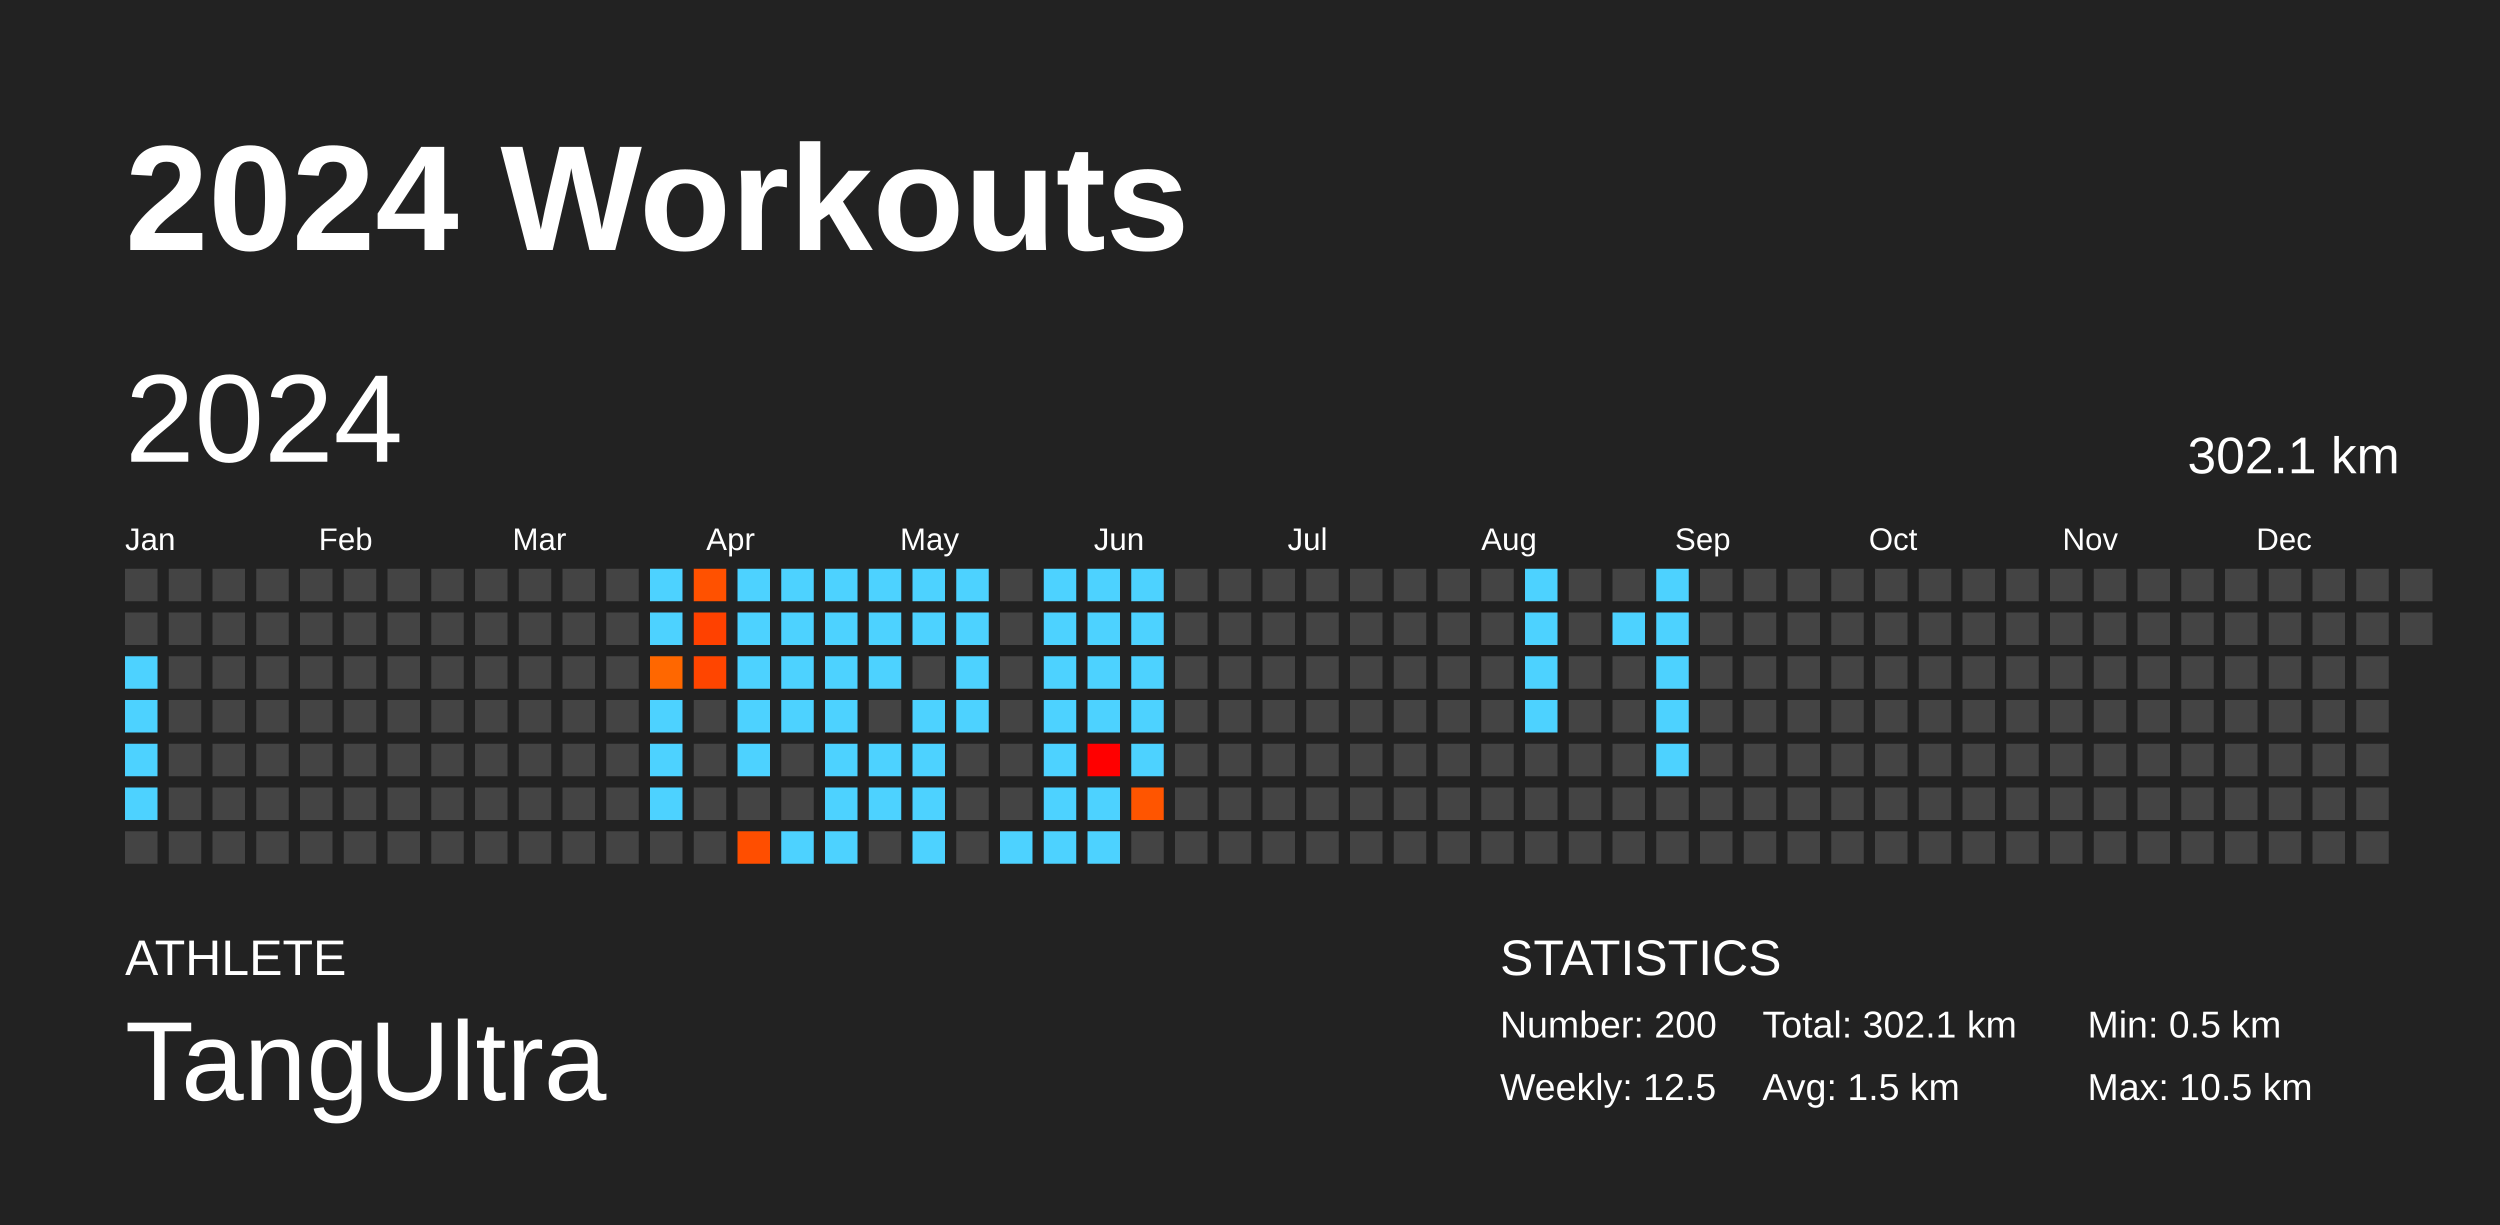
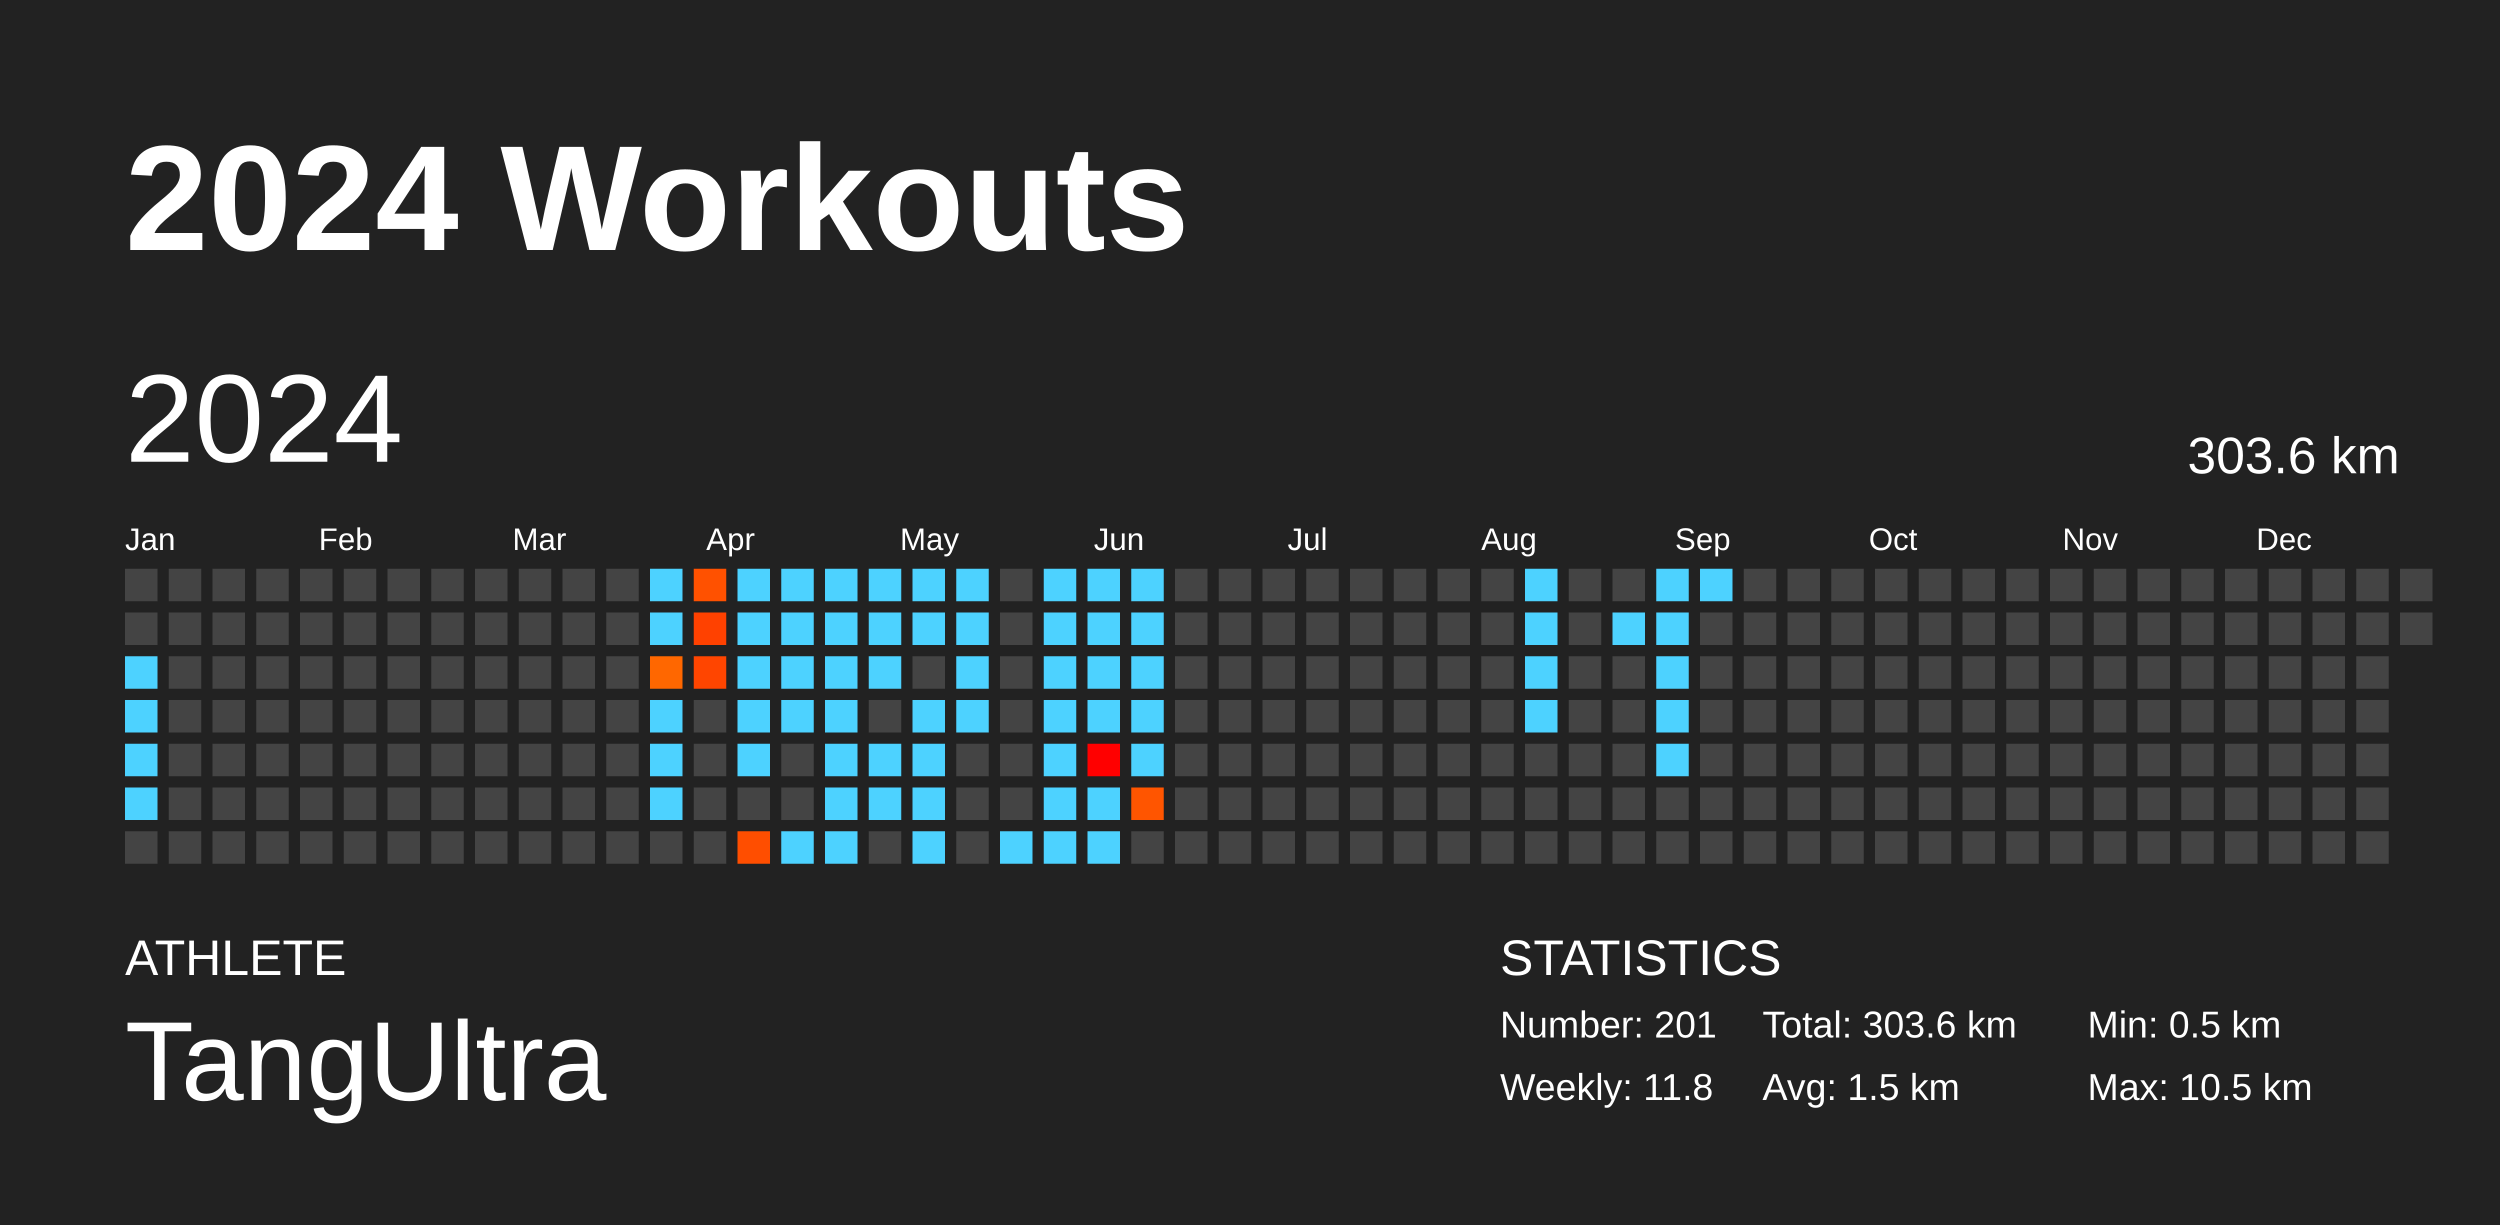
<svg xmlns="http://www.w3.org/2000/svg" baseProfile="full" height="98mm" version="1.1" viewBox="0,0,200,98" width="200mm">
  <defs />
  <rect fill="#222222" height="98" width="200" x="0" y="0" />
  <text fill="#FFFFFF" style="font-size:12px; font-family:Arial; font-weight:bold;" x="10" y="20">2024 Workouts</text>
  <text fill="#FFFFFF" style="font-size:4px; font-family:Arial" x="10" y="78">ATHLETE</text>
  <text fill="#FFFFFF" style="font-size:9px; font-family:Arial" x="10" y="88">TangUltra</text>
  <text fill="#FFFFFF" style="font-size:4px; font-family:Arial" x="120" y="78">STATISTICS</text>
-   <text fill="#FFFFFF" style="font-size:3px; font-family:Arial" x="120" y="83">Number: 200</text>
-   <text fill="#FFFFFF" style="font-size:3px; font-family:Arial" x="120" y="88">Weekly: 12.5</text>
-   <text fill="#FFFFFF" style="font-size:3px; font-family:Arial" x="141" y="83">Total: 302.1 km</text>
+   <text fill="#FFFFFF" style="font-size:3px; font-family:Arial" x="120" y="83">Number: 201</text>
+   <text fill="#FFFFFF" style="font-size:3px; font-family:Arial" x="120" y="88">Weekly: 11.8</text>
+   <text fill="#FFFFFF" style="font-size:3px; font-family:Arial" x="141" y="83">Total: 303.6 km</text>
  <text fill="#FFFFFF" style="font-size:3px; font-family:Arial" x="141" y="88">Avg: 1.5 km</text>
  <text fill="#FFFFFF" style="font-size:3px; font-family:Arial" x="167" y="83">Min: 0.5 km</text>
  <text fill="#FFFFFF" style="font-size:3px; font-family:Arial" x="167" y="88">Max: 10.5 km</text>
  <text dominant-baseline="hanging" fill="#FFFFFF" style="font-size:10.0px; font-family:Arial;" x="10" y="30">2024</text>
-   <text dominant-baseline="hanging" fill="#FFFFFF" style="font-size:4.125px; font-family:Arial;" x="175" y="35">302.1 km</text>
+   <text dominant-baseline="hanging" fill="#FFFFFF" style="font-size:4.125px; font-family:Arial;" x="175" y="35">303.6 km</text>
  <text fill="#FFFFFF" style="font-size:2.5px; font-family:Arial" x="10.0" y="44">Jan</text>
  <text fill="#FFFFFF" style="font-size:2.5px; font-family:Arial" x="25.5" y="44">Feb</text>
  <text fill="#FFFFFF" style="font-size:2.5px; font-family:Arial" x="41.0" y="44">Mar</text>
  <text fill="#FFFFFF" style="font-size:2.5px; font-family:Arial" x="56.5" y="44">Apr</text>
  <text fill="#FFFFFF" style="font-size:2.5px; font-family:Arial" x="72.0" y="44">May</text>
  <text fill="#FFFFFF" style="font-size:2.5px; font-family:Arial" x="87.5" y="44">Jun</text>
  <text fill="#FFFFFF" style="font-size:2.5px; font-family:Arial" x="103.0" y="44">Jul</text>
  <text fill="#FFFFFF" style="font-size:2.5px; font-family:Arial" x="118.5" y="44">Aug</text>
  <text fill="#FFFFFF" style="font-size:2.5px; font-family:Arial" x="134.0" y="44">Sep</text>
  <text fill="#FFFFFF" style="font-size:2.5px; font-family:Arial" x="149.5" y="44">Oct</text>
  <text fill="#FFFFFF" style="font-size:2.5px; font-family:Arial" x="165.0" y="44">Nov</text>
  <text fill="#FFFFFF" style="font-size:2.5px; font-family:Arial" x="180.5" y="44">Dec</text>
  <rect fill="#444444" height="2.6" width="2.6" x="10.0" y="45.5" />
  <rect fill="#444444" height="2.6" width="2.6" x="10.0" y="49.0" />
  <rect fill="#4dd2ff" height="2.6" width="2.6" x="10.0" y="52.5" />
  <rect fill="#4dd2ff" height="2.6" width="2.6" x="10.0" y="56.0" />
  <rect fill="#4dd2ff" height="2.6" width="2.6" x="10.0" y="59.5" />
  <rect fill="#4dd2ff" height="2.6" width="2.6" x="10.0" y="63.0" />
  <rect fill="#444444" height="2.6" width="2.6" x="10.0" y="66.5" />
  <rect fill="#444444" height="2.6" width="2.6" x="13.5" y="45.5" />
  <rect fill="#444444" height="2.6" width="2.6" x="13.5" y="49.0" />
  <rect fill="#444444" height="2.6" width="2.6" x="13.5" y="52.5" />
  <rect fill="#444444" height="2.6" width="2.6" x="13.5" y="56.0" />
  <rect fill="#444444" height="2.6" width="2.6" x="13.5" y="59.5" />
  <rect fill="#444444" height="2.6" width="2.6" x="13.5" y="63.0" />
  <rect fill="#444444" height="2.6" width="2.6" x="13.5" y="66.5" />
  <rect fill="#444444" height="2.6" width="2.6" x="17.0" y="45.5" />
  <rect fill="#444444" height="2.6" width="2.6" x="17.0" y="49.0" />
  <rect fill="#444444" height="2.6" width="2.6" x="17.0" y="52.5" />
  <rect fill="#444444" height="2.6" width="2.6" x="17.0" y="56.0" />
  <rect fill="#444444" height="2.6" width="2.6" x="17.0" y="59.5" />
  <rect fill="#444444" height="2.6" width="2.6" x="17.0" y="63.0" />
  <rect fill="#444444" height="2.6" width="2.6" x="17.0" y="66.5" />
  <rect fill="#444444" height="2.6" width="2.6" x="20.5" y="45.5" />
  <rect fill="#444444" height="2.6" width="2.6" x="20.5" y="49.0" />
  <rect fill="#444444" height="2.6" width="2.6" x="20.5" y="52.5" />
  <rect fill="#444444" height="2.6" width="2.6" x="20.5" y="56.0" />
  <rect fill="#444444" height="2.6" width="2.6" x="20.5" y="59.5" />
  <rect fill="#444444" height="2.6" width="2.6" x="20.5" y="63.0" />
  <rect fill="#444444" height="2.6" width="2.6" x="20.5" y="66.5" />
  <rect fill="#444444" height="2.6" width="2.6" x="24.0" y="45.5" />
  <rect fill="#444444" height="2.6" width="2.6" x="24.0" y="49.0" />
  <rect fill="#444444" height="2.6" width="2.6" x="24.0" y="52.5" />
  <rect fill="#444444" height="2.6" width="2.6" x="24.0" y="56.0" />
  <rect fill="#444444" height="2.6" width="2.6" x="24.0" y="59.5" />
  <rect fill="#444444" height="2.6" width="2.6" x="24.0" y="63.0" />
  <rect fill="#444444" height="2.6" width="2.6" x="24.0" y="66.5" />
  <rect fill="#444444" height="2.6" width="2.6" x="27.5" y="45.5" />
  <rect fill="#444444" height="2.6" width="2.6" x="27.5" y="49.0" />
  <rect fill="#444444" height="2.6" width="2.6" x="27.5" y="52.5" />
  <rect fill="#444444" height="2.6" width="2.6" x="27.5" y="56.0" />
  <rect fill="#444444" height="2.6" width="2.6" x="27.5" y="59.5" />
  <rect fill="#444444" height="2.6" width="2.6" x="27.5" y="63.0" />
  <rect fill="#444444" height="2.6" width="2.6" x="27.5" y="66.5" />
  <rect fill="#444444" height="2.6" width="2.6" x="31.0" y="45.5" />
  <rect fill="#444444" height="2.6" width="2.6" x="31.0" y="49.0" />
  <rect fill="#444444" height="2.6" width="2.6" x="31.0" y="52.5" />
  <rect fill="#444444" height="2.6" width="2.6" x="31.0" y="56.0" />
  <rect fill="#444444" height="2.6" width="2.6" x="31.0" y="59.5" />
  <rect fill="#444444" height="2.6" width="2.6" x="31.0" y="63.0" />
  <rect fill="#444444" height="2.6" width="2.6" x="31.0" y="66.5" />
  <rect fill="#444444" height="2.6" width="2.6" x="34.5" y="45.5" />
  <rect fill="#444444" height="2.6" width="2.6" x="34.5" y="49.0" />
  <rect fill="#444444" height="2.6" width="2.6" x="34.5" y="52.5" />
  <rect fill="#444444" height="2.6" width="2.6" x="34.5" y="56.0" />
  <rect fill="#444444" height="2.6" width="2.6" x="34.5" y="59.5" />
  <rect fill="#444444" height="2.6" width="2.6" x="34.5" y="63.0" />
  <rect fill="#444444" height="2.6" width="2.6" x="34.5" y="66.5" />
  <rect fill="#444444" height="2.6" width="2.6" x="38.0" y="45.5" />
  <rect fill="#444444" height="2.6" width="2.6" x="38.0" y="49.0" />
  <rect fill="#444444" height="2.6" width="2.6" x="38.0" y="52.5" />
  <rect fill="#444444" height="2.6" width="2.6" x="38.0" y="56.0" />
  <rect fill="#444444" height="2.6" width="2.6" x="38.0" y="59.5" />
  <rect fill="#444444" height="2.6" width="2.6" x="38.0" y="63.0" />
  <rect fill="#444444" height="2.6" width="2.6" x="38.0" y="66.5" />
  <rect fill="#444444" height="2.6" width="2.6" x="41.5" y="45.5" />
  <rect fill="#444444" height="2.6" width="2.6" x="41.5" y="49.0" />
  <rect fill="#444444" height="2.6" width="2.6" x="41.5" y="52.5" />
  <rect fill="#444444" height="2.6" width="2.6" x="41.5" y="56.0" />
  <rect fill="#444444" height="2.6" width="2.6" x="41.5" y="59.5" />
  <rect fill="#444444" height="2.6" width="2.6" x="41.5" y="63.0" />
  <rect fill="#444444" height="2.6" width="2.6" x="41.5" y="66.5" />
  <rect fill="#444444" height="2.6" width="2.6" x="45.0" y="45.5" />
  <rect fill="#444444" height="2.6" width="2.6" x="45.0" y="49.0" />
  <rect fill="#444444" height="2.6" width="2.6" x="45.0" y="52.5" />
  <rect fill="#444444" height="2.6" width="2.6" x="45.0" y="56.0" />
  <rect fill="#444444" height="2.6" width="2.6" x="45.0" y="59.5" />
  <rect fill="#444444" height="2.6" width="2.6" x="45.0" y="63.0" />
  <rect fill="#444444" height="2.6" width="2.6" x="45.0" y="66.5" />
  <rect fill="#444444" height="2.6" width="2.6" x="48.5" y="45.5" />
  <rect fill="#444444" height="2.6" width="2.6" x="48.5" y="49.0" />
  <rect fill="#444444" height="2.6" width="2.6" x="48.5" y="52.5" />
  <rect fill="#444444" height="2.6" width="2.6" x="48.5" y="56.0" />
  <rect fill="#444444" height="2.6" width="2.6" x="48.5" y="59.5" />
  <rect fill="#444444" height="2.6" width="2.6" x="48.5" y="63.0" />
  <rect fill="#444444" height="2.6" width="2.6" x="48.5" y="66.5" />
  <rect fill="#4dd2ff" height="2.6" width="2.6" x="52.0" y="45.5" />
  <rect fill="#4dd2ff" height="2.6" width="2.6" x="52.0" y="49.0" />
  <rect fill="#ff6700" height="2.6" width="2.6" x="52.0" y="52.5" />
  <rect fill="#4dd2ff" height="2.6" width="2.6" x="52.0" y="56.0" />
  <rect fill="#4dd2ff" height="2.6" width="2.6" x="52.0" y="59.5" />
  <rect fill="#4dd2ff" height="2.6" width="2.6" x="52.0" y="63.0" />
  <rect fill="#444444" height="2.6" width="2.6" x="52.0" y="66.5" />
  <rect fill="#ff5100" height="2.6" width="2.6" x="55.5" y="45.5" />
  <rect fill="#ff4100" height="2.6" width="2.6" x="55.5" y="49.0" />
  <rect fill="#ff4500" height="2.6" width="2.6" x="55.5" y="52.5" />
  <rect fill="#444444" height="2.6" width="2.6" x="55.5" y="56.0" />
  <rect fill="#444444" height="2.6" width="2.6" x="55.5" y="59.5" />
  <rect fill="#444444" height="2.6" width="2.6" x="55.5" y="63.0" />
  <rect fill="#444444" height="2.6" width="2.6" x="55.5" y="66.5" />
  <rect fill="#4dd2ff" height="2.6" width="2.6" x="59.0" y="45.5" />
  <rect fill="#4dd2ff" height="2.6" width="2.6" x="59.0" y="49.0" />
  <rect fill="#4dd2ff" height="2.6" width="2.6" x="59.0" y="52.5" />
  <rect fill="#4dd2ff" height="2.6" width="2.6" x="59.0" y="56.0" />
  <rect fill="#4dd2ff" height="2.6" width="2.6" x="59.0" y="59.5" />
  <rect fill="#444444" height="2.6" width="2.6" x="59.0" y="63.0" />
  <rect fill="#ff4e00" height="2.6" width="2.6" x="59.0" y="66.5" />
  <rect fill="#4dd2ff" height="2.6" width="2.6" x="62.5" y="45.5" />
  <rect fill="#4dd2ff" height="2.6" width="2.6" x="62.5" y="49.0" />
  <rect fill="#4dd2ff" height="2.6" width="2.6" x="62.5" y="52.5" />
  <rect fill="#4dd2ff" height="2.6" width="2.6" x="62.5" y="56.0" />
  <rect fill="#444444" height="2.6" width="2.6" x="62.5" y="59.5" />
  <rect fill="#444444" height="2.6" width="2.6" x="62.5" y="63.0" />
  <rect fill="#4dd2ff" height="2.6" width="2.6" x="62.5" y="66.5" />
  <rect fill="#4dd2ff" height="2.6" width="2.6" x="66.0" y="45.5" />
  <rect fill="#4dd2ff" height="2.6" width="2.6" x="66.0" y="49.0" />
  <rect fill="#4dd2ff" height="2.6" width="2.6" x="66.0" y="52.5" />
  <rect fill="#4dd2ff" height="2.6" width="2.6" x="66.0" y="56.0" />
  <rect fill="#4dd2ff" height="2.6" width="2.6" x="66.0" y="59.5" />
  <rect fill="#4dd2ff" height="2.6" width="2.6" x="66.0" y="63.0" />
  <rect fill="#4dd2ff" height="2.6" width="2.6" x="66.0" y="66.5" />
  <rect fill="#4dd2ff" height="2.6" width="2.6" x="69.5" y="45.5" />
  <rect fill="#4dd2ff" height="2.6" width="2.6" x="69.5" y="49.0" />
  <rect fill="#4dd2ff" height="2.6" width="2.6" x="69.5" y="52.5" />
  <rect fill="#444444" height="2.6" width="2.6" x="69.5" y="56.0" />
  <rect fill="#4dd2ff" height="2.6" width="2.6" x="69.5" y="59.5" />
  <rect fill="#4dd2ff" height="2.6" width="2.6" x="69.5" y="63.0" />
  <rect fill="#444444" height="2.6" width="2.6" x="69.5" y="66.5" />
  <rect fill="#4dd2ff" height="2.6" width="2.6" x="73.0" y="45.5" />
  <rect fill="#4dd2ff" height="2.6" width="2.6" x="73.0" y="49.0" />
  <rect fill="#444444" height="2.6" width="2.6" x="73.0" y="52.5" />
  <rect fill="#4dd2ff" height="2.6" width="2.6" x="73.0" y="56.0" />
  <rect fill="#4dd2ff" height="2.6" width="2.6" x="73.0" y="59.5" />
  <rect fill="#4dd2ff" height="2.6" width="2.6" x="73.0" y="63.0" />
  <rect fill="#4dd2ff" height="2.6" width="2.6" x="73.0" y="66.5" />
  <rect fill="#4dd2ff" height="2.6" width="2.6" x="76.5" y="45.5" />
  <rect fill="#4dd2ff" height="2.6" width="2.6" x="76.5" y="49.0" />
  <rect fill="#4dd2ff" height="2.6" width="2.6" x="76.5" y="52.5" />
  <rect fill="#4dd2ff" height="2.6" width="2.6" x="76.5" y="56.0" />
  <rect fill="#444444" height="2.6" width="2.6" x="76.5" y="59.5" />
  <rect fill="#444444" height="2.6" width="2.6" x="76.5" y="63.0" />
  <rect fill="#444444" height="2.6" width="2.6" x="76.5" y="66.5" />
  <rect fill="#444444" height="2.6" width="2.6" x="80.0" y="45.5" />
  <rect fill="#444444" height="2.6" width="2.6" x="80.0" y="49.0" />
  <rect fill="#444444" height="2.6" width="2.6" x="80.0" y="52.5" />
  <rect fill="#444444" height="2.6" width="2.6" x="80.0" y="56.0" />
  <rect fill="#444444" height="2.6" width="2.6" x="80.0" y="59.5" />
  <rect fill="#444444" height="2.6" width="2.6" x="80.0" y="63.0" />
  <rect fill="#4dd2ff" height="2.6" width="2.6" x="80.0" y="66.5" />
  <rect fill="#4dd2ff" height="2.6" width="2.6" x="83.5" y="45.5" />
  <rect fill="#4dd2ff" height="2.6" width="2.6" x="83.5" y="49.0" />
  <rect fill="#4dd2ff" height="2.6" width="2.6" x="83.5" y="52.5" />
  <rect fill="#4dd2ff" height="2.6" width="2.6" x="83.5" y="56.0" />
  <rect fill="#4dd2ff" height="2.6" width="2.6" x="83.5" y="59.5" />
  <rect fill="#4dd2ff" height="2.6" width="2.6" x="83.5" y="63.0" />
  <rect fill="#4dd2ff" height="2.6" width="2.6" x="83.5" y="66.5" />
  <rect fill="#4dd2ff" height="2.6" width="2.6" x="87.0" y="45.5" />
  <rect fill="#4dd2ff" height="2.6" width="2.6" x="87.0" y="49.0" />
  <rect fill="#4dd2ff" height="2.6" width="2.6" x="87.0" y="52.5" />
  <rect fill="#4dd2ff" height="2.6" width="2.6" x="87.0" y="56.0" />
  <rect fill="#ff0000" height="2.6" width="2.6" x="87.0" y="59.5" />
  <rect fill="#4dd2ff" height="2.6" width="2.6" x="87.0" y="63.0" />
  <rect fill="#4dd2ff" height="2.6" width="2.6" x="87.0" y="66.5" />
  <rect fill="#4dd2ff" height="2.6" width="2.6" x="90.5" y="45.5" />
  <rect fill="#4dd2ff" height="2.6" width="2.6" x="90.5" y="49.0" />
  <rect fill="#4dd2ff" height="2.6" width="2.6" x="90.5" y="52.5" />
  <rect fill="#4dd2ff" height="2.6" width="2.6" x="90.5" y="56.0" />
  <rect fill="#4dd2ff" height="2.6" width="2.6" x="90.5" y="59.5" />
  <rect fill="#ff5500" height="2.6" width="2.6" x="90.5" y="63.0" />
  <rect fill="#444444" height="2.6" width="2.6" x="90.5" y="66.5" />
  <rect fill="#444444" height="2.6" width="2.6" x="94.0" y="45.5" />
  <rect fill="#444444" height="2.6" width="2.6" x="94.0" y="49.0" />
  <rect fill="#444444" height="2.6" width="2.6" x="94.0" y="52.5" />
  <rect fill="#444444" height="2.6" width="2.6" x="94.0" y="56.0" />
  <rect fill="#444444" height="2.6" width="2.6" x="94.0" y="59.5" />
  <rect fill="#444444" height="2.6" width="2.6" x="94.0" y="63.0" />
  <rect fill="#444444" height="2.6" width="2.6" x="94.0" y="66.5" />
  <rect fill="#444444" height="2.6" width="2.6" x="97.5" y="45.5" />
  <rect fill="#444444" height="2.6" width="2.6" x="97.5" y="49.0" />
  <rect fill="#444444" height="2.6" width="2.6" x="97.5" y="52.5" />
  <rect fill="#444444" height="2.6" width="2.6" x="97.5" y="56.0" />
  <rect fill="#444444" height="2.6" width="2.6" x="97.5" y="59.5" />
  <rect fill="#444444" height="2.6" width="2.6" x="97.5" y="63.0" />
  <rect fill="#444444" height="2.6" width="2.6" x="97.5" y="66.5" />
  <rect fill="#444444" height="2.6" width="2.6" x="101.0" y="45.5" />
  <rect fill="#444444" height="2.6" width="2.6" x="101.0" y="49.0" />
  <rect fill="#444444" height="2.6" width="2.6" x="101.0" y="52.5" />
  <rect fill="#444444" height="2.6" width="2.6" x="101.0" y="56.0" />
  <rect fill="#444444" height="2.6" width="2.6" x="101.0" y="59.5" />
  <rect fill="#444444" height="2.6" width="2.6" x="101.0" y="63.0" />
  <rect fill="#444444" height="2.6" width="2.6" x="101.0" y="66.5" />
  <rect fill="#444444" height="2.6" width="2.6" x="104.5" y="45.5" />
  <rect fill="#444444" height="2.6" width="2.6" x="104.5" y="49.0" />
  <rect fill="#444444" height="2.6" width="2.6" x="104.5" y="52.5" />
  <rect fill="#444444" height="2.6" width="2.6" x="104.5" y="56.0" />
  <rect fill="#444444" height="2.6" width="2.6" x="104.5" y="59.5" />
  <rect fill="#444444" height="2.6" width="2.6" x="104.5" y="63.0" />
  <rect fill="#444444" height="2.6" width="2.6" x="104.5" y="66.5" />
  <rect fill="#444444" height="2.6" width="2.6" x="108.0" y="45.5" />
  <rect fill="#444444" height="2.6" width="2.6" x="108.0" y="49.0" />
  <rect fill="#444444" height="2.6" width="2.6" x="108.0" y="52.5" />
  <rect fill="#444444" height="2.6" width="2.6" x="108.0" y="56.0" />
  <rect fill="#444444" height="2.6" width="2.6" x="108.0" y="59.5" />
  <rect fill="#444444" height="2.6" width="2.6" x="108.0" y="63.0" />
  <rect fill="#444444" height="2.6" width="2.6" x="108.0" y="66.5" />
  <rect fill="#444444" height="2.6" width="2.6" x="111.5" y="45.5" />
  <rect fill="#444444" height="2.6" width="2.6" x="111.5" y="49.0" />
  <rect fill="#444444" height="2.6" width="2.6" x="111.5" y="52.5" />
  <rect fill="#444444" height="2.6" width="2.6" x="111.5" y="56.0" />
  <rect fill="#444444" height="2.6" width="2.6" x="111.5" y="59.5" />
  <rect fill="#444444" height="2.6" width="2.6" x="111.5" y="63.0" />
  <rect fill="#444444" height="2.6" width="2.6" x="111.5" y="66.5" />
  <rect fill="#444444" height="2.6" width="2.6" x="115.0" y="45.5" />
  <rect fill="#444444" height="2.6" width="2.6" x="115.0" y="49.0" />
  <rect fill="#444444" height="2.6" width="2.6" x="115.0" y="52.5" />
  <rect fill="#444444" height="2.6" width="2.6" x="115.0" y="56.0" />
  <rect fill="#444444" height="2.6" width="2.6" x="115.0" y="59.5" />
  <rect fill="#444444" height="2.6" width="2.6" x="115.0" y="63.0" />
  <rect fill="#444444" height="2.6" width="2.6" x="115.0" y="66.5" />
  <rect fill="#444444" height="2.6" width="2.6" x="118.5" y="45.5" />
  <rect fill="#444444" height="2.6" width="2.6" x="118.5" y="49.0" />
  <rect fill="#444444" height="2.6" width="2.6" x="118.5" y="52.5" />
  <rect fill="#444444" height="2.6" width="2.6" x="118.5" y="56.0" />
  <rect fill="#444444" height="2.6" width="2.6" x="118.5" y="59.5" />
  <rect fill="#444444" height="2.6" width="2.6" x="118.5" y="63.0" />
  <rect fill="#444444" height="2.6" width="2.6" x="118.5" y="66.5" />
  <rect fill="#4dd2ff" height="2.6" width="2.6" x="122.0" y="45.5" />
  <rect fill="#4dd2ff" height="2.6" width="2.6" x="122.0" y="49.0" />
  <rect fill="#4dd2ff" height="2.6" width="2.6" x="122.0" y="52.5" />
  <rect fill="#4dd2ff" height="2.6" width="2.6" x="122.0" y="56.0" />
  <rect fill="#444444" height="2.6" width="2.6" x="122.0" y="59.5" />
  <rect fill="#444444" height="2.6" width="2.6" x="122.0" y="63.0" />
  <rect fill="#444444" height="2.6" width="2.6" x="122.0" y="66.5" />
  <rect fill="#444444" height="2.6" width="2.6" x="125.5" y="45.5" />
  <rect fill="#444444" height="2.6" width="2.6" x="125.5" y="49.0" />
  <rect fill="#444444" height="2.6" width="2.6" x="125.5" y="52.5" />
  <rect fill="#444444" height="2.6" width="2.6" x="125.5" y="56.0" />
  <rect fill="#444444" height="2.6" width="2.6" x="125.5" y="59.5" />
  <rect fill="#444444" height="2.6" width="2.6" x="125.5" y="63.0" />
  <rect fill="#444444" height="2.6" width="2.6" x="125.5" y="66.5" />
  <rect fill="#444444" height="2.6" width="2.6" x="129.0" y="45.5" />
  <rect fill="#4dd2ff" height="2.6" width="2.6" x="129.0" y="49.0" />
  <rect fill="#444444" height="2.6" width="2.6" x="129.0" y="52.5" />
  <rect fill="#444444" height="2.6" width="2.6" x="129.0" y="56.0" />
  <rect fill="#444444" height="2.6" width="2.6" x="129.0" y="59.5" />
  <rect fill="#444444" height="2.6" width="2.6" x="129.0" y="63.0" />
  <rect fill="#444444" height="2.6" width="2.6" x="129.0" y="66.5" />
  <rect fill="#4dd2ff" height="2.6" width="2.6" x="132.5" y="45.5" />
  <rect fill="#4dd2ff" height="2.6" width="2.6" x="132.5" y="49.0" />
  <rect fill="#4dd2ff" height="2.6" width="2.6" x="132.5" y="52.5" />
  <rect fill="#4dd2ff" height="2.6" width="2.6" x="132.5" y="56.0" />
  <rect fill="#4dd2ff" height="2.6" width="2.6" x="132.5" y="59.5" />
  <rect fill="#444444" height="2.6" width="2.6" x="132.5" y="63.0" />
  <rect fill="#444444" height="2.6" width="2.6" x="132.5" y="66.5" />
-   <rect fill="#444444" height="2.6" width="2.6" x="136.0" y="45.5" />
+   <rect fill="#4dd2ff" height="2.6" width="2.6" x="136.0" y="45.5" />
  <rect fill="#444444" height="2.6" width="2.6" x="136.0" y="49.0" />
  <rect fill="#444444" height="2.6" width="2.6" x="136.0" y="52.5" />
  <rect fill="#444444" height="2.6" width="2.6" x="136.0" y="56.0" />
  <rect fill="#444444" height="2.6" width="2.6" x="136.0" y="59.5" />
  <rect fill="#444444" height="2.6" width="2.6" x="136.0" y="63.0" />
  <rect fill="#444444" height="2.6" width="2.6" x="136.0" y="66.5" />
  <rect fill="#444444" height="2.6" width="2.6" x="139.5" y="45.5" />
  <rect fill="#444444" height="2.6" width="2.6" x="139.5" y="49.0" />
  <rect fill="#444444" height="2.6" width="2.6" x="139.5" y="52.5" />
  <rect fill="#444444" height="2.6" width="2.6" x="139.5" y="56.0" />
  <rect fill="#444444" height="2.6" width="2.6" x="139.5" y="59.5" />
  <rect fill="#444444" height="2.6" width="2.6" x="139.5" y="63.0" />
  <rect fill="#444444" height="2.6" width="2.6" x="139.5" y="66.5" />
  <rect fill="#444444" height="2.6" width="2.6" x="143.0" y="45.5" />
  <rect fill="#444444" height="2.6" width="2.6" x="143.0" y="49.0" />
  <rect fill="#444444" height="2.6" width="2.6" x="143.0" y="52.5" />
  <rect fill="#444444" height="2.6" width="2.6" x="143.0" y="56.0" />
  <rect fill="#444444" height="2.6" width="2.6" x="143.0" y="59.5" />
  <rect fill="#444444" height="2.6" width="2.6" x="143.0" y="63.0" />
  <rect fill="#444444" height="2.6" width="2.6" x="143.0" y="66.5" />
  <rect fill="#444444" height="2.6" width="2.6" x="146.5" y="45.5" />
  <rect fill="#444444" height="2.6" width="2.6" x="146.5" y="49.0" />
  <rect fill="#444444" height="2.6" width="2.6" x="146.5" y="52.5" />
  <rect fill="#444444" height="2.6" width="2.6" x="146.5" y="56.0" />
  <rect fill="#444444" height="2.6" width="2.6" x="146.5" y="59.5" />
  <rect fill="#444444" height="2.6" width="2.6" x="146.5" y="63.0" />
  <rect fill="#444444" height="2.6" width="2.6" x="146.5" y="66.5" />
  <rect fill="#444444" height="2.6" width="2.6" x="150.0" y="45.5" />
  <rect fill="#444444" height="2.6" width="2.6" x="150.0" y="49.0" />
  <rect fill="#444444" height="2.6" width="2.6" x="150.0" y="52.5" />
  <rect fill="#444444" height="2.6" width="2.6" x="150.0" y="56.0" />
  <rect fill="#444444" height="2.6" width="2.6" x="150.0" y="59.5" />
  <rect fill="#444444" height="2.6" width="2.6" x="150.0" y="63.0" />
  <rect fill="#444444" height="2.6" width="2.6" x="150.0" y="66.5" />
  <rect fill="#444444" height="2.6" width="2.6" x="153.5" y="45.5" />
  <rect fill="#444444" height="2.6" width="2.6" x="153.5" y="49.0" />
  <rect fill="#444444" height="2.6" width="2.6" x="153.5" y="52.5" />
  <rect fill="#444444" height="2.6" width="2.6" x="153.5" y="56.0" />
  <rect fill="#444444" height="2.6" width="2.6" x="153.5" y="59.5" />
  <rect fill="#444444" height="2.6" width="2.6" x="153.5" y="63.0" />
  <rect fill="#444444" height="2.6" width="2.6" x="153.5" y="66.5" />
  <rect fill="#444444" height="2.6" width="2.6" x="157.0" y="45.5" />
  <rect fill="#444444" height="2.6" width="2.6" x="157.0" y="49.0" />
  <rect fill="#444444" height="2.6" width="2.6" x="157.0" y="52.5" />
  <rect fill="#444444" height="2.6" width="2.6" x="157.0" y="56.0" />
  <rect fill="#444444" height="2.6" width="2.6" x="157.0" y="59.5" />
  <rect fill="#444444" height="2.6" width="2.6" x="157.0" y="63.0" />
  <rect fill="#444444" height="2.6" width="2.6" x="157.0" y="66.5" />
  <rect fill="#444444" height="2.6" width="2.6" x="160.5" y="45.5" />
  <rect fill="#444444" height="2.6" width="2.6" x="160.5" y="49.0" />
  <rect fill="#444444" height="2.6" width="2.6" x="160.5" y="52.5" />
  <rect fill="#444444" height="2.6" width="2.6" x="160.5" y="56.0" />
  <rect fill="#444444" height="2.6" width="2.6" x="160.5" y="59.5" />
  <rect fill="#444444" height="2.6" width="2.6" x="160.5" y="63.0" />
  <rect fill="#444444" height="2.6" width="2.6" x="160.5" y="66.5" />
  <rect fill="#444444" height="2.6" width="2.6" x="164.0" y="45.5" />
  <rect fill="#444444" height="2.6" width="2.6" x="164.0" y="49.0" />
  <rect fill="#444444" height="2.6" width="2.6" x="164.0" y="52.5" />
  <rect fill="#444444" height="2.6" width="2.6" x="164.0" y="56.0" />
  <rect fill="#444444" height="2.6" width="2.6" x="164.0" y="59.5" />
  <rect fill="#444444" height="2.6" width="2.6" x="164.0" y="63.0" />
  <rect fill="#444444" height="2.6" width="2.6" x="164.0" y="66.5" />
  <rect fill="#444444" height="2.6" width="2.6" x="167.5" y="45.5" />
  <rect fill="#444444" height="2.6" width="2.6" x="167.5" y="49.0" />
  <rect fill="#444444" height="2.6" width="2.6" x="167.5" y="52.5" />
  <rect fill="#444444" height="2.6" width="2.6" x="167.5" y="56.0" />
  <rect fill="#444444" height="2.6" width="2.6" x="167.5" y="59.5" />
  <rect fill="#444444" height="2.6" width="2.6" x="167.5" y="63.0" />
  <rect fill="#444444" height="2.6" width="2.6" x="167.5" y="66.5" />
  <rect fill="#444444" height="2.6" width="2.6" x="171.0" y="45.5" />
  <rect fill="#444444" height="2.6" width="2.6" x="171.0" y="49.0" />
  <rect fill="#444444" height="2.6" width="2.6" x="171.0" y="52.5" />
  <rect fill="#444444" height="2.6" width="2.6" x="171.0" y="56.0" />
  <rect fill="#444444" height="2.6" width="2.6" x="171.0" y="59.5" />
  <rect fill="#444444" height="2.6" width="2.6" x="171.0" y="63.0" />
  <rect fill="#444444" height="2.6" width="2.6" x="171.0" y="66.5" />
  <rect fill="#444444" height="2.6" width="2.6" x="174.5" y="45.5" />
  <rect fill="#444444" height="2.6" width="2.6" x="174.5" y="49.0" />
  <rect fill="#444444" height="2.6" width="2.6" x="174.5" y="52.5" />
  <rect fill="#444444" height="2.6" width="2.6" x="174.5" y="56.0" />
  <rect fill="#444444" height="2.6" width="2.6" x="174.5" y="59.5" />
  <rect fill="#444444" height="2.6" width="2.6" x="174.5" y="63.0" />
  <rect fill="#444444" height="2.6" width="2.6" x="174.5" y="66.5" />
  <rect fill="#444444" height="2.6" width="2.6" x="178.0" y="45.5" />
  <rect fill="#444444" height="2.6" width="2.6" x="178.0" y="49.0" />
  <rect fill="#444444" height="2.6" width="2.6" x="178.0" y="52.5" />
  <rect fill="#444444" height="2.6" width="2.6" x="178.0" y="56.0" />
  <rect fill="#444444" height="2.6" width="2.6" x="178.0" y="59.5" />
  <rect fill="#444444" height="2.6" width="2.6" x="178.0" y="63.0" />
  <rect fill="#444444" height="2.6" width="2.6" x="178.0" y="66.5" />
  <rect fill="#444444" height="2.6" width="2.6" x="181.5" y="45.5" />
  <rect fill="#444444" height="2.6" width="2.6" x="181.5" y="49.0" />
  <rect fill="#444444" height="2.6" width="2.6" x="181.5" y="52.5" />
  <rect fill="#444444" height="2.6" width="2.6" x="181.5" y="56.0" />
  <rect fill="#444444" height="2.6" width="2.6" x="181.5" y="59.5" />
  <rect fill="#444444" height="2.6" width="2.6" x="181.5" y="63.0" />
  <rect fill="#444444" height="2.6" width="2.6" x="181.5" y="66.5" />
  <rect fill="#444444" height="2.6" width="2.6" x="185.0" y="45.5" />
  <rect fill="#444444" height="2.6" width="2.6" x="185.0" y="49.0" />
  <rect fill="#444444" height="2.6" width="2.6" x="185.0" y="52.5" />
  <rect fill="#444444" height="2.6" width="2.6" x="185.0" y="56.0" />
  <rect fill="#444444" height="2.6" width="2.6" x="185.0" y="59.5" />
  <rect fill="#444444" height="2.6" width="2.6" x="185.0" y="63.0" />
  <rect fill="#444444" height="2.6" width="2.6" x="185.0" y="66.5" />
  <rect fill="#444444" height="2.6" width="2.6" x="188.5" y="45.5" />
  <rect fill="#444444" height="2.6" width="2.6" x="188.5" y="49.0" />
  <rect fill="#444444" height="2.6" width="2.6" x="188.5" y="52.5" />
  <rect fill="#444444" height="2.6" width="2.6" x="188.5" y="56.0" />
  <rect fill="#444444" height="2.6" width="2.6" x="188.5" y="59.5" />
  <rect fill="#444444" height="2.6" width="2.6" x="188.5" y="63.0" />
  <rect fill="#444444" height="2.6" width="2.6" x="188.5" y="66.5" />
  <rect fill="#444444" height="2.6" width="2.6" x="192.0" y="45.5" />
  <rect fill="#444444" height="2.6" width="2.6" x="192.0" y="49.0" />
</svg>
